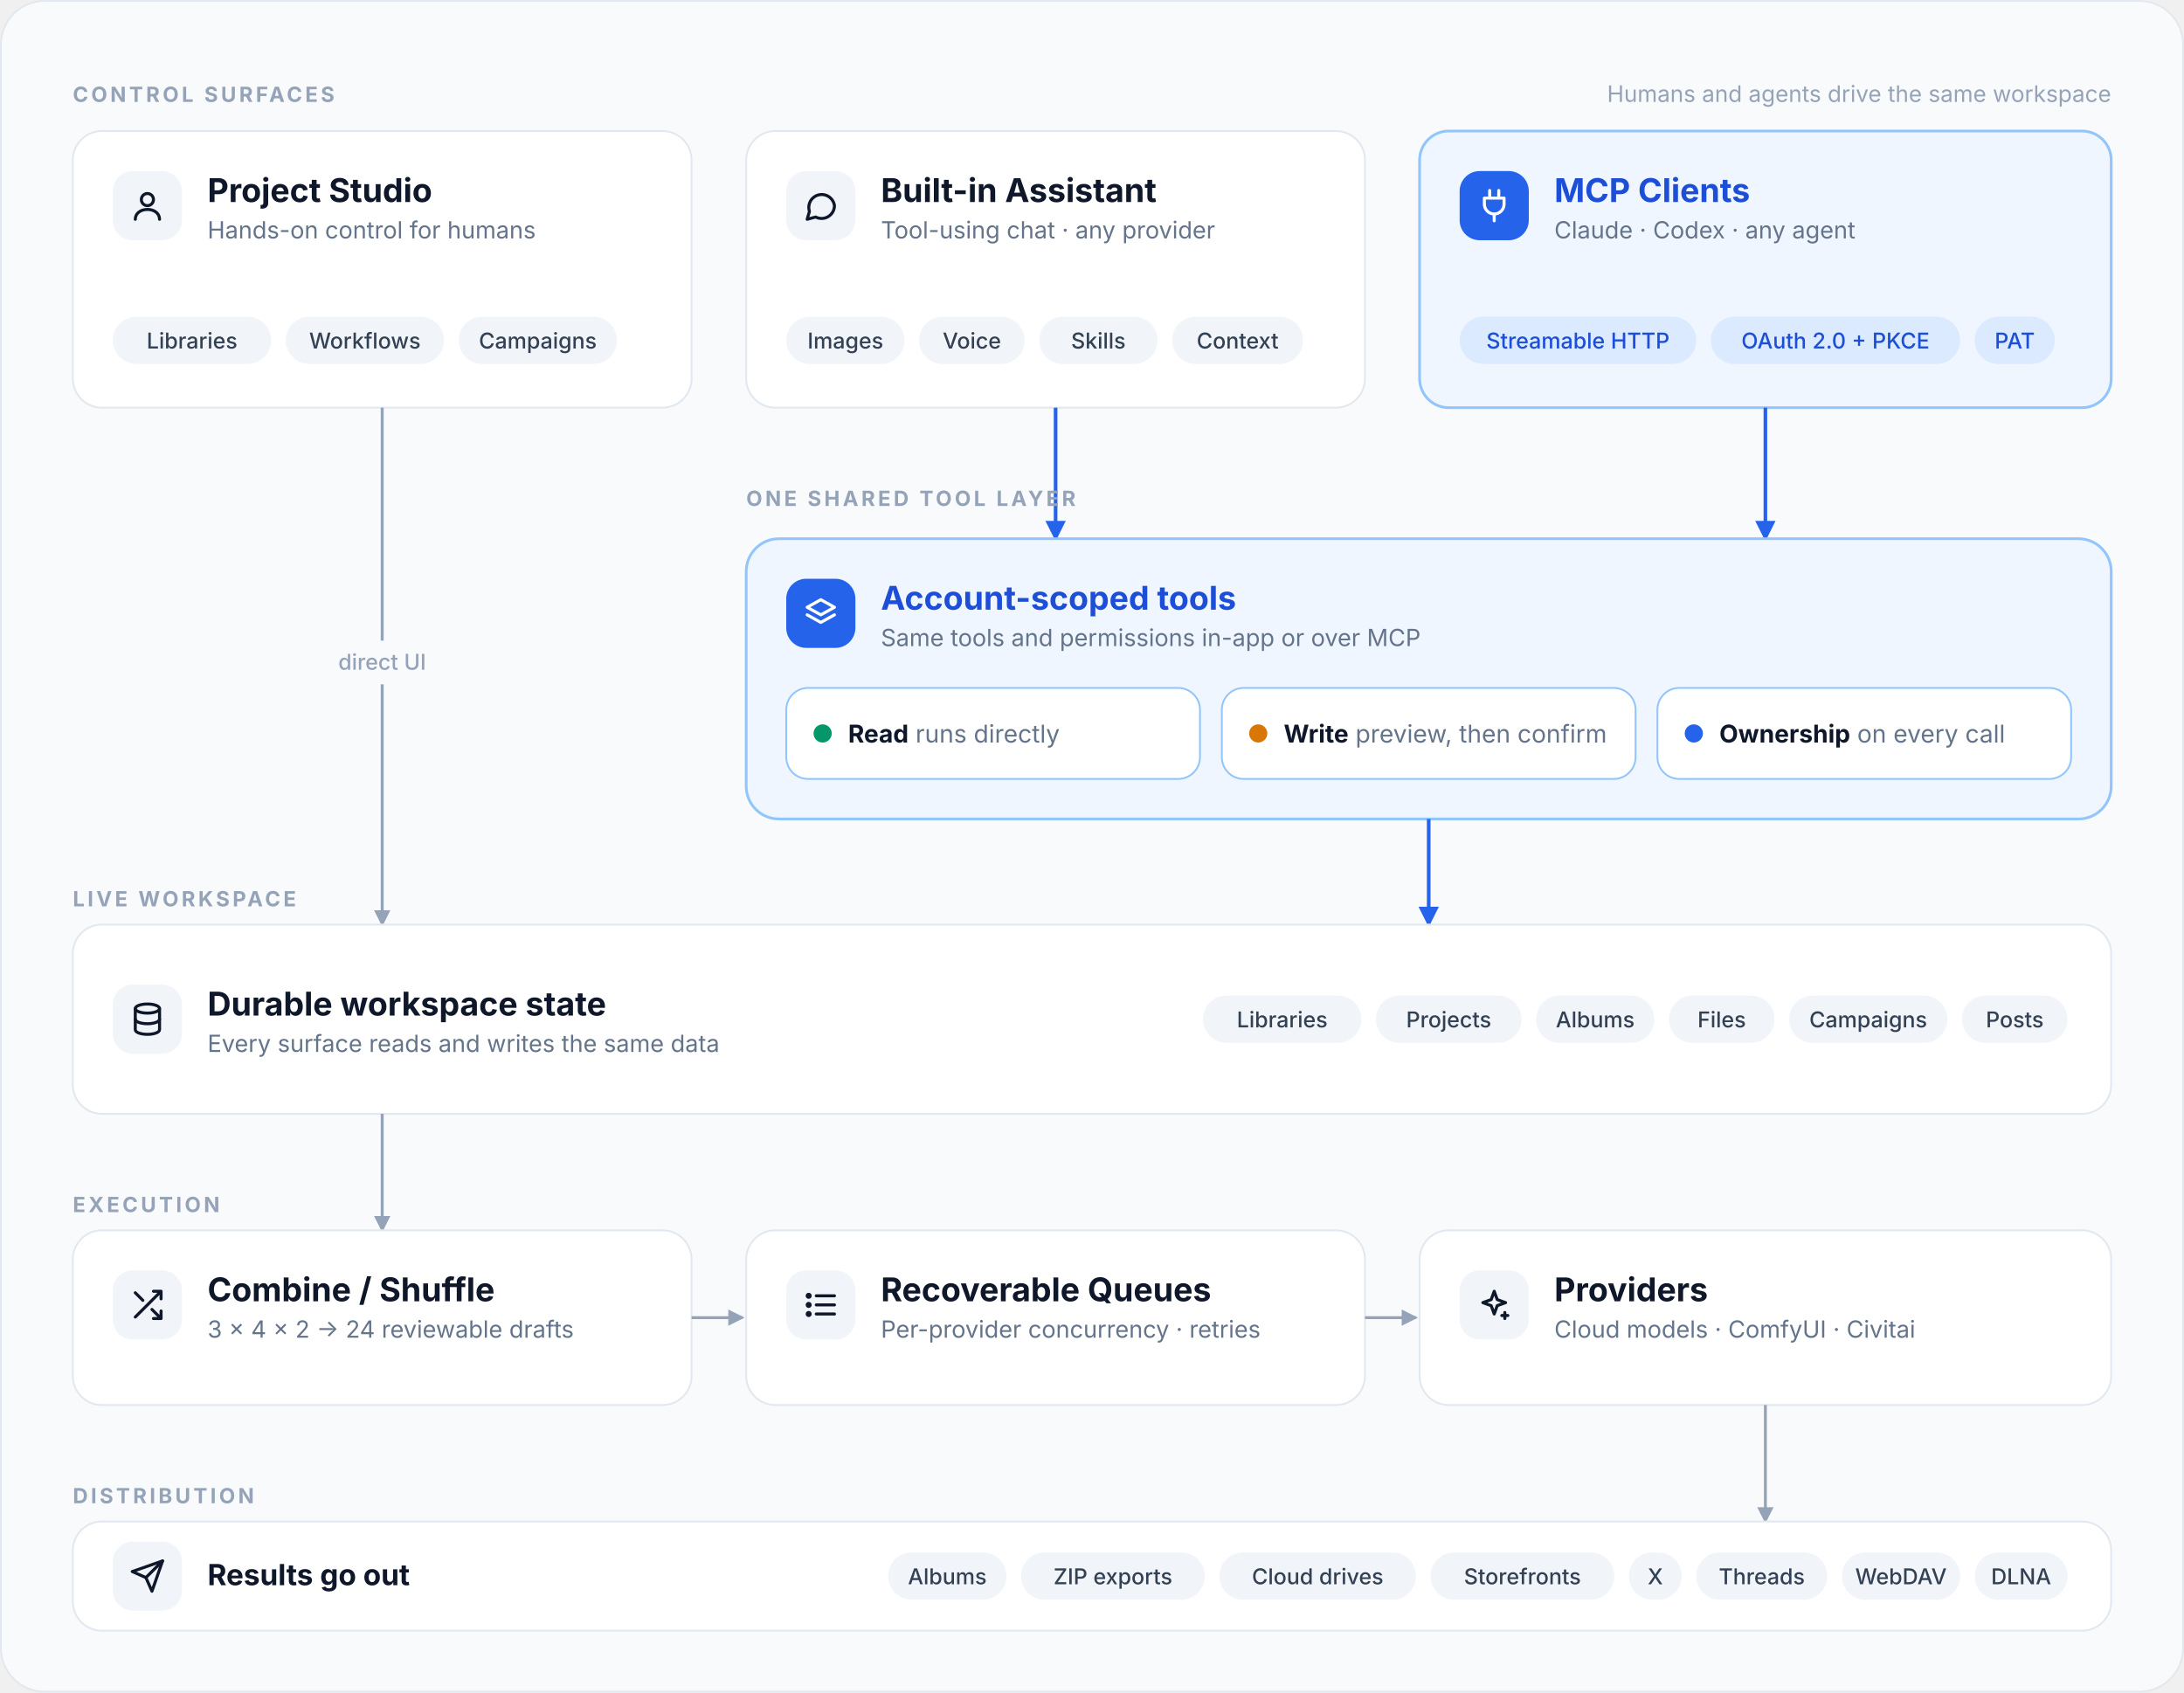
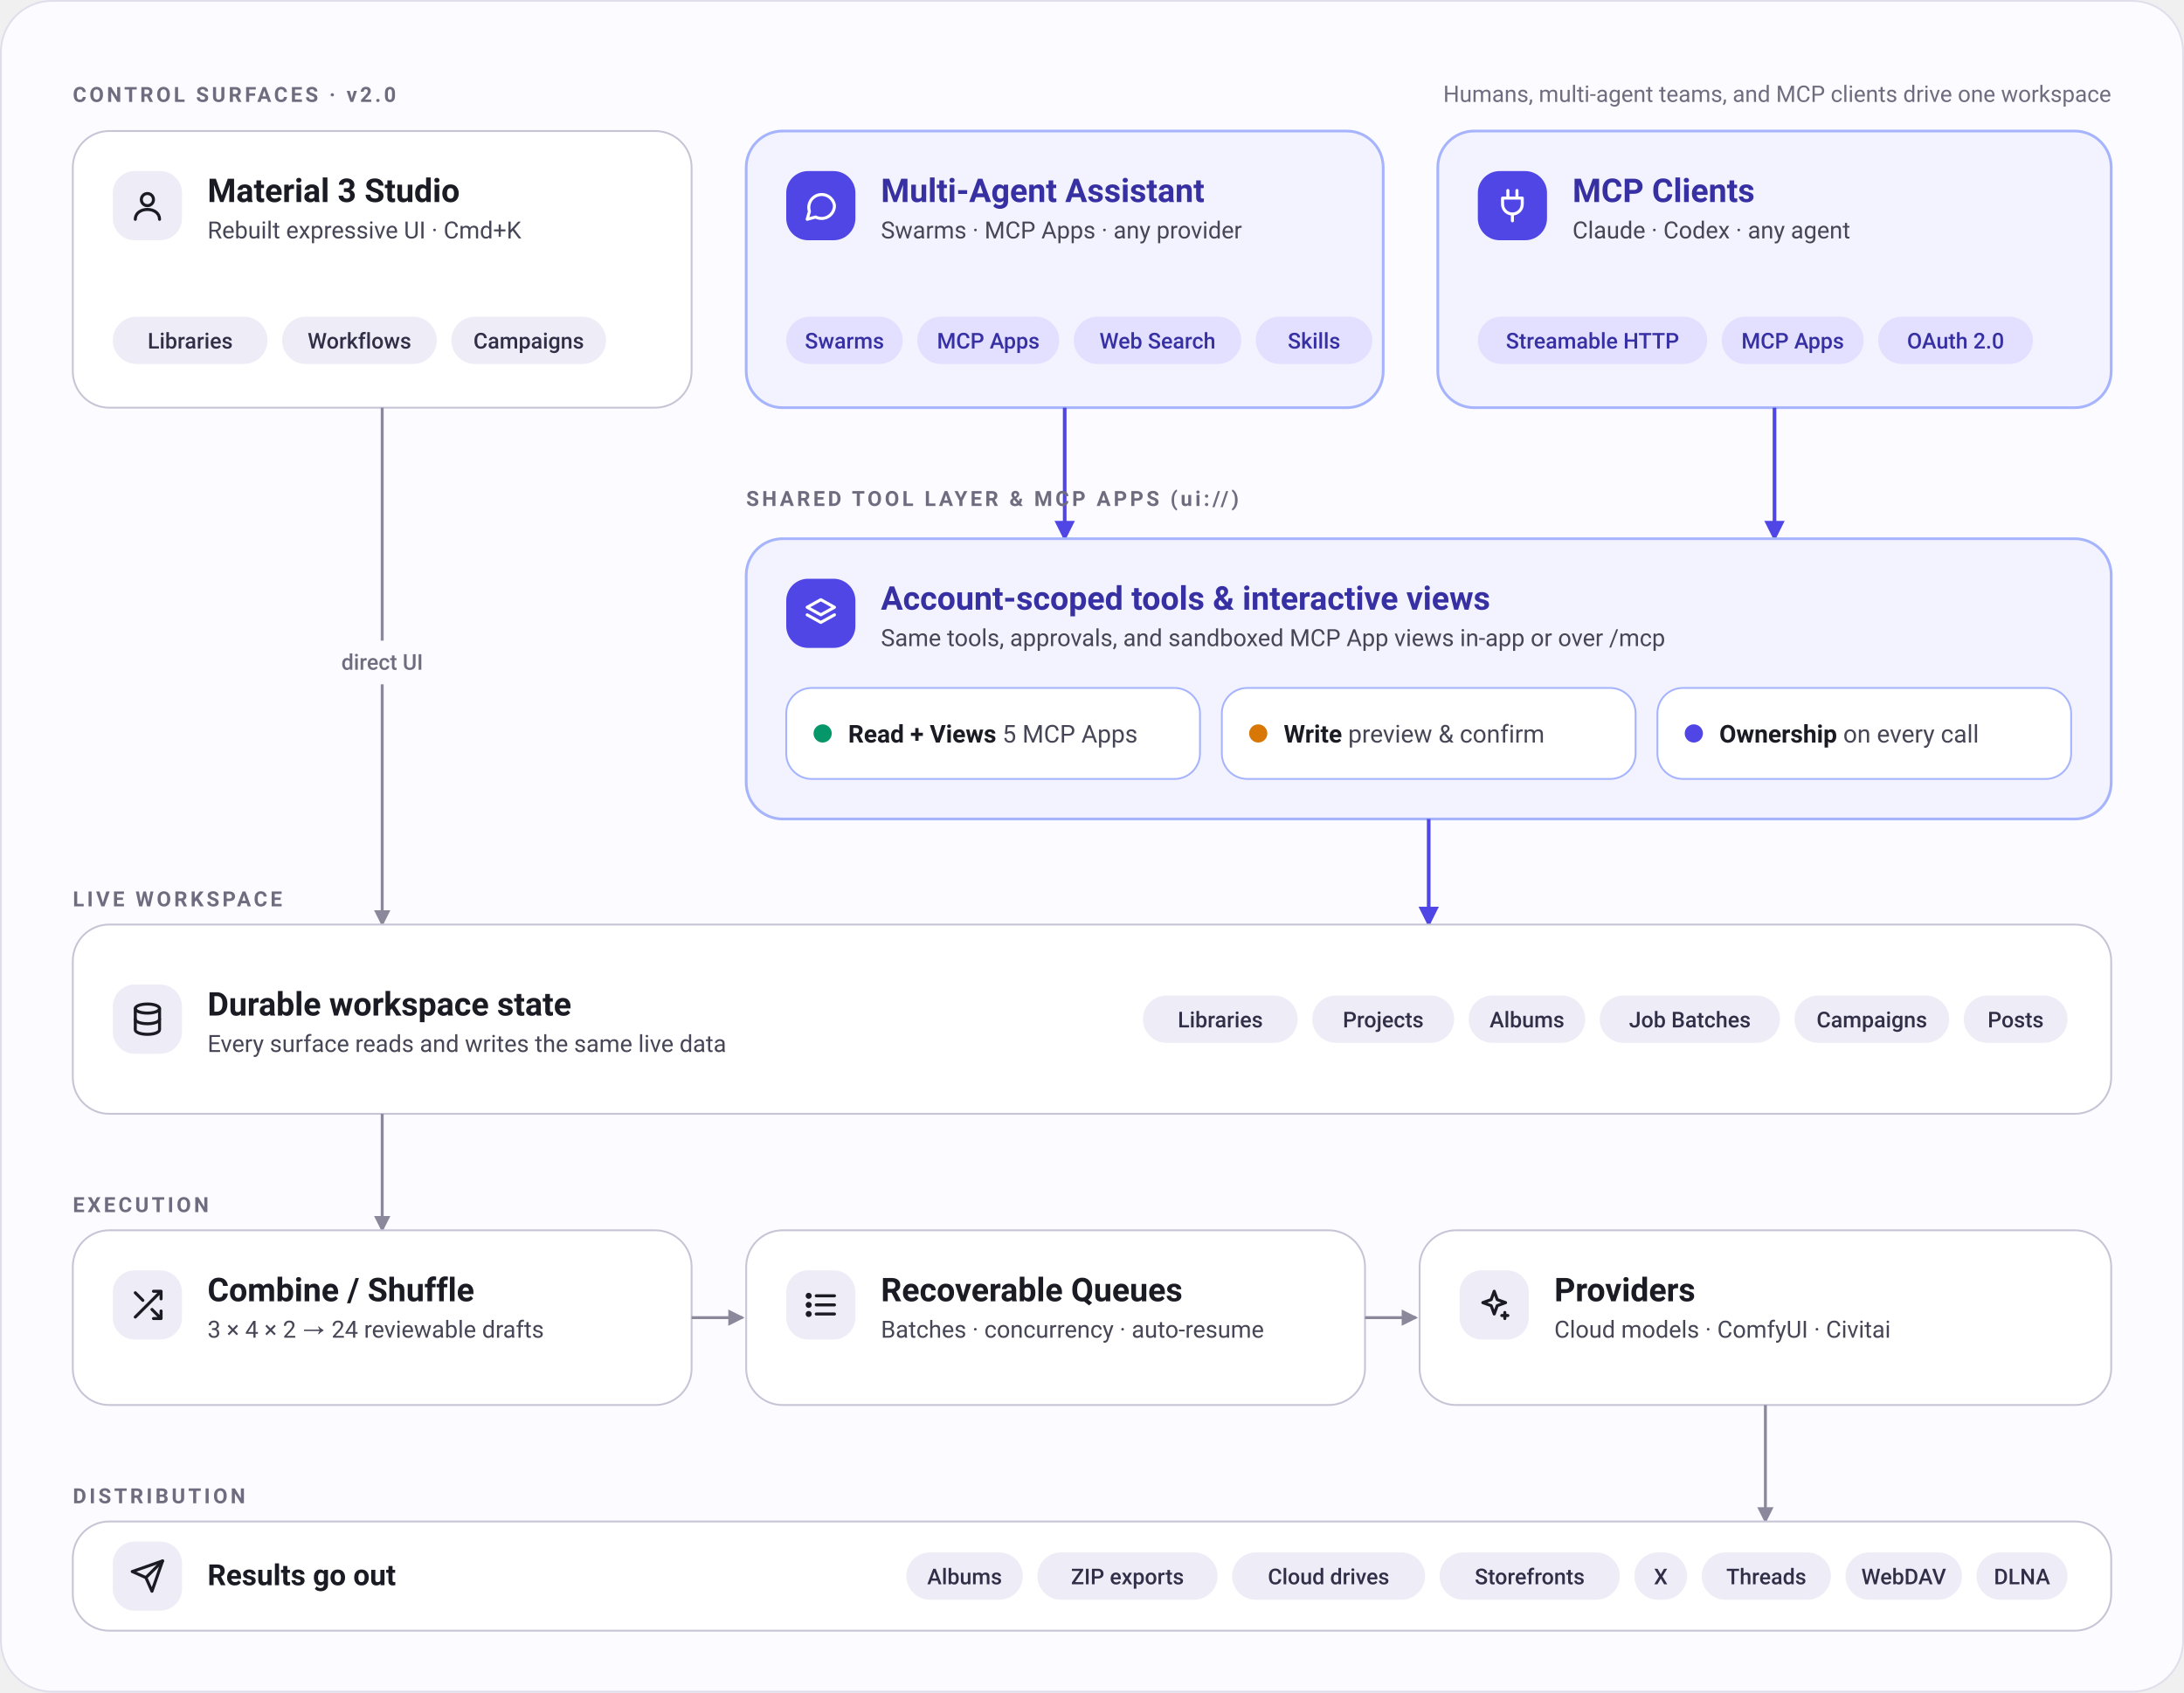
- <svg xmlns="http://www.w3.org/2000/svg" width="1200" height="930" viewBox="0 0 1200 930" font-family="Inter, -apple-system, BlinkMacSystemFont, 'Segoe UI', Roboto, Helvetica, Arial, sans-serif" role="img" aria-labelledby="title">
+ <svg xmlns="http://www.w3.org/2000/svg" width="1200" height="930" viewBox="0 0 1200 930" font-family="'Roboto Flex', Roboto, -apple-system, BlinkMacSystemFont, 'Segoe UI', Helvetica, Arial, sans-serif" role="img" aria-labelledby="title">
  <defs>
    <marker id="hn" viewBox="0 0 10 10" refX="8" refY="5" markerWidth="7" markerHeight="7" orient="auto-start-reverse">
-       <path d="M1 1 L9 5 L1 9 z" fill="#94a3b8" />
+       <path d="M1 1 L9 5 L1 9 z" fill="#8b889c" />
    </marker>
    <marker id="ha" viewBox="0 0 10 10" refX="8" refY="5" markerWidth="7" markerHeight="7" orient="auto-start-reverse">
-       <path d="M1 1 L9 5 L1 9 z" fill="#2563eb" />
+       <path d="M1 1 L9 5 L1 9 z" fill="#4f46e5" />
    </marker>
  </defs>
-   <rect x="0.5" y="0.5" width="1199" height="929" rx="24" fill="#f8fafc" stroke="#e2e8f0" />
-   <text x="40" y="56" font-size="11.5" font-weight="700" fill="#94a3b8" text-anchor="start" letter-spacing="1.6">CONTROL SURFACES</text>
-   <text x="1160" y="56" font-size="12.5" font-weight="400" fill="#94a3b8" text-anchor="end">Humans and agents drive the same workspace</text>
-   <rect x="40" y="72" width="340" height="152" rx="16" fill="#ffffff" stroke="#e2e8f0" stroke-width="1" />
-   <rect x="62" y="94" width="38" height="38" rx="11" fill="#f1f5f9" stroke="none" stroke-width="0" />
-   <g transform="translate(71 103) scale(0.833)" fill="none" stroke="#0f172a" stroke-width="2" stroke-linecap="round" stroke-linejoin="round">
+   <rect x="0.5" y="0.5" width="1199" height="929" rx="28" fill="#fcfbff" stroke="#e1deec" />
+   <text x="40" y="56" font-size="11.5" font-weight="700" fill="#6e6c7e" text-anchor="start" letter-spacing="1.6">CONTROL SURFACES · v2.0</text>
+   <text x="1160" y="56" font-size="12.5" font-weight="400" fill="#6e6c7e" text-anchor="end">Humans, multi-agent teams, and MCP clients drive one workspace</text>
+   <rect x="40" y="72" width="340" height="152" rx="20" fill="#ffffff" stroke="#c7c4d6" stroke-width="1" />
+   <rect x="62" y="94" width="38" height="38" rx="12" fill="#eeecf6" stroke="none" stroke-width="0" />
+   <g transform="translate(71 103) scale(0.833)" fill="none" stroke="#1b1b24" stroke-width="2" stroke-linecap="round" stroke-linejoin="round">
    <circle cx="12" cy="8" r="4" />
    <path d="M4 21c0-4 3.6-6.5 8-6.5s8 2.5 8 6.5" />
  </g>
-   <text x="114" y="111" font-size="18" font-weight="700" fill="#0f172a" text-anchor="start">Project Studio</text>
-   <text x="114" y="131" font-size="13" font-weight="400" fill="#64748b" text-anchor="start">Hands-on control for humans</text>
-   <rect x="62" y="174" width="87" height="26" rx="13" fill="#f1f5f9" stroke="none" stroke-width="0" />
-   <text x="105.5" y="191.5" font-size="12" font-weight="500" fill="#334155" text-anchor="middle">Libraries</text>
-   <rect x="157" y="174" width="87" height="26" rx="13" fill="#f1f5f9" stroke="none" stroke-width="0" />
-   <text x="200.5" y="191.5" font-size="12" font-weight="500" fill="#334155" text-anchor="middle">Workflows</text>
-   <rect x="252" y="174" width="87" height="26" rx="13" fill="#f1f5f9" stroke="none" stroke-width="0" />
-   <text x="295.5" y="191.5" font-size="12" font-weight="500" fill="#334155" text-anchor="middle">Campaigns</text>
-   <rect x="410" y="72" width="340" height="152" rx="16" fill="#ffffff" stroke="#e2e8f0" stroke-width="1" />
-   <rect x="432" y="94" width="38" height="38" rx="11" fill="#f1f5f9" stroke="none" stroke-width="0" />
-   <g transform="translate(441 103) scale(0.833)" fill="none" stroke="#0f172a" stroke-width="2" stroke-linecap="round" stroke-linejoin="round">
+   <text x="114" y="111" font-size="18" font-weight="700" fill="#1b1b24" text-anchor="start">Material 3 Studio</text>
+   <text x="114" y="131" font-size="13" font-weight="400" fill="#474656" text-anchor="start">Rebuilt expressive UI · Cmd+K</text>
+   <rect x="62" y="174" width="85" height="26" rx="13" fill="#eeecf6" stroke="none" stroke-width="0" />
+   <text x="104.5" y="191.5" font-size="12" font-weight="500" fill="#312e47" text-anchor="middle">Libraries</text>
+   <rect x="155" y="174" width="85" height="26" rx="13" fill="#eeecf6" stroke="none" stroke-width="0" />
+   <text x="197.5" y="191.5" font-size="12" font-weight="500" fill="#312e47" text-anchor="middle">Workflows</text>
+   <rect x="248" y="174" width="85" height="26" rx="13" fill="#eeecf6" stroke="none" stroke-width="0" />
+   <text x="290.5" y="191.5" font-size="12" font-weight="500" fill="#312e47" text-anchor="middle">Campaigns</text>
+   <rect x="410" y="72" width="350" height="152" rx="20" fill="#f3f2ff" stroke="#a5b4fc" stroke-width="1.5" />
+   <rect x="432" y="94" width="38" height="38" rx="12" fill="#4f46e5" stroke="none" stroke-width="0" />
+   <g transform="translate(441 103) scale(0.833)" fill="none" stroke="#ffffff" stroke-width="2" stroke-linecap="round" stroke-linejoin="round">
    <path d="M21 12a8.5 8.5 0 0 1-12.4 7.5L3 21l1.5-5.2A8.5 8.5 0 1 1 21 12z" />
  </g>
-   <text x="484" y="111" font-size="18" font-weight="700" fill="#0f172a" text-anchor="start">Built-in Assistant</text>
-   <text x="484" y="131" font-size="13" font-weight="400" fill="#64748b" text-anchor="start">Tool-using chat · any provider</text>
-   <rect x="432" y="174" width="65" height="26" rx="13" fill="#f1f5f9" stroke="none" stroke-width="0" />
-   <text x="464.5" y="191.5" font-size="12" font-weight="500" fill="#334155" text-anchor="middle">Images</text>
-   <rect x="505" y="174" width="58" height="26" rx="13" fill="#f1f5f9" stroke="none" stroke-width="0" />
-   <text x="534" y="191.5" font-size="12" font-weight="500" fill="#334155" text-anchor="middle">Voice</text>
-   <rect x="571" y="174" width="65" height="26" rx="13" fill="#f1f5f9" stroke="none" stroke-width="0" />
-   <text x="603.5" y="191.5" font-size="12" font-weight="500" fill="#334155" text-anchor="middle">Skills</text>
-   <rect x="644" y="174" width="72" height="26" rx="13" fill="#f1f5f9" stroke="none" stroke-width="0" />
-   <text x="680" y="191.5" font-size="12" font-weight="500" fill="#334155" text-anchor="middle">Context</text>
-   <rect x="780" y="72" width="380" height="152" rx="16" fill="#eff6ff" stroke="#93c5fd" stroke-width="1.5" />
-   <rect x="802" y="94" width="38" height="38" rx="11" fill="#2563eb" stroke="none" stroke-width="0" />
-   <g transform="translate(811 103) scale(0.833)" fill="none" stroke="#ffffff" stroke-width="2" stroke-linecap="round" stroke-linejoin="round">
+   <text x="484" y="111" font-size="18" font-weight="700" fill="#3730a3" text-anchor="start">Multi-Agent Assistant</text>
+   <text x="484" y="131" font-size="13" font-weight="400" fill="#474656" text-anchor="start">Swarms · MCP Apps · any provider</text>
+   <rect x="432" y="174" width="64" height="26" rx="13" fill="#e2dfff" stroke="none" stroke-width="0" />
+   <text x="464" y="191.5" font-size="12" font-weight="500" fill="#3730a3" text-anchor="middle">Swarms</text>
+   <rect x="504" y="174" width="78" height="26" rx="13" fill="#e2dfff" stroke="none" stroke-width="0" />
+   <text x="543" y="191.5" font-size="12" font-weight="500" fill="#3730a3" text-anchor="middle">MCP Apps</text>
+   <rect x="590" y="174" width="92" height="26" rx="13" fill="#e2dfff" stroke="none" stroke-width="0" />
+   <text x="636" y="191.5" font-size="12" font-weight="500" fill="#3730a3" text-anchor="middle">Web Search</text>
+   <rect x="690" y="174" width="64" height="26" rx="13" fill="#e2dfff" stroke="none" stroke-width="0" />
+   <text x="722" y="191.5" font-size="12" font-weight="500" fill="#3730a3" text-anchor="middle">Skills</text>
+   <rect x="790" y="72" width="370" height="152" rx="20" fill="#f3f2ff" stroke="#a5b4fc" stroke-width="1.5" />
+   <rect x="812" y="94" width="38" height="38" rx="12" fill="#4f46e5" stroke="none" stroke-width="0" />
+   <g transform="translate(821 103) scale(0.833)" fill="none" stroke="#ffffff" stroke-width="2" stroke-linecap="round" stroke-linejoin="round">
    <path d="M9 2v5M15 2v5M5.5 7h13v4a6.5 6.5 0 0 1-13 0z M12 17.5V22" />
  </g>
-   <text x="854" y="111" font-size="18" font-weight="700" fill="#1d4ed8" text-anchor="start">MCP Clients</text>
-   <text x="854" y="131" font-size="13" font-weight="400" fill="#64748b" text-anchor="start">Claude · Codex · any agent</text>
-   <rect x="802" y="174" width="130" height="26" rx="13" fill="#dbeafe" stroke="none" stroke-width="0" />
-   <text x="867" y="191.5" font-size="12" font-weight="500" fill="#1d4ed8" text-anchor="middle">Streamable HTTP</text>
-   <rect x="940" y="174" width="137" height="26" rx="13" fill="#dbeafe" stroke="none" stroke-width="0" />
-   <text x="1008.5" y="191.5" font-size="12" font-weight="500" fill="#1d4ed8" text-anchor="middle">OAuth 2.0 + PKCE</text>
-   <rect x="1085" y="174" width="44" height="26" rx="13" fill="#dbeafe" stroke="none" stroke-width="0" />
-   <text x="1107" y="191.5" font-size="12" font-weight="500" fill="#1d4ed8" text-anchor="middle">PAT</text>
-   <path d="M580 224 L580 296" stroke="#2563eb" stroke-width="2" fill="none" marker-end="url(#ha)" />
-   <path d="M970 224 L970 296" stroke="#2563eb" stroke-width="2" fill="none" marker-end="url(#ha)" />
-   <text x="410" y="278" font-size="11.5" font-weight="700" fill="#94a3b8" text-anchor="start" letter-spacing="1.6">ONE SHARED TOOL LAYER</text>
-   <rect x="410" y="296" width="750" height="154" rx="18" fill="#eff6ff" stroke="#93c5fd" stroke-width="1.5" />
-   <rect x="432" y="318" width="38" height="38" rx="11" fill="#2563eb" stroke="none" stroke-width="0" />
+   <text x="864" y="111" font-size="18" font-weight="700" fill="#3730a3" text-anchor="start">MCP Clients</text>
+   <text x="864" y="131" font-size="13" font-weight="400" fill="#474656" text-anchor="start">Claude · Codex · any agent</text>
+   <rect x="812" y="174" width="126" height="26" rx="13" fill="#e2dfff" stroke="none" stroke-width="0" />
+   <text x="875" y="191.5" font-size="12" font-weight="500" fill="#3730a3" text-anchor="middle">Streamable HTTP</text>
+   <rect x="946" y="174" width="78" height="26" rx="13" fill="#e2dfff" stroke="none" stroke-width="0" />
+   <text x="985" y="191.5" font-size="12" font-weight="500" fill="#3730a3" text-anchor="middle">MCP Apps</text>
+   <rect x="1032" y="174" width="85" height="26" rx="13" fill="#e2dfff" stroke="none" stroke-width="0" />
+   <text x="1074.5" y="191.5" font-size="12" font-weight="500" fill="#3730a3" text-anchor="middle">OAuth 2.0</text>
+   <path d="M585 224 L585 296" stroke="#4f46e5" stroke-width="2" fill="none" marker-end="url(#ha)" />
+   <path d="M975 224 L975 296" stroke="#4f46e5" stroke-width="2" fill="none" marker-end="url(#ha)" />
+   <text x="410" y="278" font-size="11.5" font-weight="700" fill="#6e6c7e" text-anchor="start" letter-spacing="1.6">SHARED TOOL LAYER &amp; MCP APPS (ui://)</text>
+   <rect x="410" y="296" width="750" height="154" rx="20" fill="#f3f2ff" stroke="#a5b4fc" stroke-width="1.5" />
+   <rect x="432" y="318" width="38" height="38" rx="12" fill="#4f46e5" stroke="none" stroke-width="0" />
  <g transform="translate(441 327) scale(0.833)" fill="none" stroke="#ffffff" stroke-width="2" stroke-linecap="round" stroke-linejoin="round">
    <path d="M12 3l9 5-9 5-9-5z" />
    <path d="M3 13l9 5 9-5" />
  </g>
-   <text x="484" y="335" font-size="18" font-weight="700" fill="#1d4ed8" text-anchor="start">Account-scoped tools</text>
-   <text x="484" y="355" font-size="13" font-weight="400" fill="#64748b" text-anchor="start">Same tools and permissions in-app or over MCP</text>
-   <rect x="432" y="378" width="227.333" height="50" rx="12" fill="#ffffff" stroke="#93c5fd" stroke-width="1" />
+   <text x="484" y="335" font-size="18" font-weight="700" fill="#3730a3" text-anchor="start">Account-scoped tools &amp; interactive views</text>
+   <text x="484" y="355" font-size="13" font-weight="400" fill="#474656" text-anchor="start">Same tools, approvals, and sandboxed MCP App views in-app or over /mcp</text>
+   <rect x="432" y="378" width="227.333" height="50" rx="14" fill="#ffffff" stroke="#a5b4fc" stroke-width="1" />
  <circle cx="452" cy="403" r="5" fill="#059669" />
-   <text x="466" y="408" font-size="13.5" fill="#64748b">
-     <tspan font-weight="700" fill="#0f172a">Read</tspan>  runs directly</text>
-   <rect x="671.333" y="378" width="227.333" height="50" rx="12" fill="#ffffff" stroke="#93c5fd" stroke-width="1" />
+   <text x="466" y="408" font-size="13.5" fill="#474656">
+     <tspan font-weight="700" fill="#1b1b24">Read + Views</tspan>  5 MCP Apps</text>
+   <rect x="671.333" y="378" width="227.333" height="50" rx="14" fill="#ffffff" stroke="#a5b4fc" stroke-width="1" />
  <circle cx="691.333" cy="403" r="5" fill="#d97706" />
-   <text x="705.333" y="408" font-size="13.5" fill="#64748b">
-     <tspan font-weight="700" fill="#0f172a">Write</tspan>  preview, then confirm</text>
-   <rect x="910.667" y="378" width="227.333" height="50" rx="12" fill="#ffffff" stroke="#93c5fd" stroke-width="1" />
-   <circle cx="930.667" cy="403" r="5" fill="#2563eb" />
-   <text x="944.667" y="408" font-size="13.5" fill="#64748b">
-     <tspan font-weight="700" fill="#0f172a">Ownership</tspan>  on every call</text>
-   <path d="M210 224 L210 508" stroke="#94a3b8" stroke-width="1.6" fill="none" marker-end="url(#hn)" stroke-dasharray="0" />
-   <rect x="146" y="352" width="128" height="24" rx="12" fill="#f8fafc" />
-   <text x="210" y="368" font-size="12" font-weight="500" fill="#94a3b8" text-anchor="middle">direct UI</text>
-   <path d="M785 450 L785 508" stroke="#2563eb" stroke-width="2" fill="none" marker-end="url(#ha)" />
-   <text x="40" y="498" font-size="11.5" font-weight="700" fill="#94a3b8" text-anchor="start" letter-spacing="1.6">LIVE WORKSPACE</text>
-   <rect x="40" y="508" width="1120" height="104" rx="16" fill="#ffffff" stroke="#e2e8f0" stroke-width="1" />
-   <rect x="62" y="541" width="38" height="38" rx="11" fill="#f1f5f9" stroke="none" stroke-width="0" />
-   <g transform="translate(71 550) scale(0.833)" fill="none" stroke="#0f172a" stroke-width="2" stroke-linecap="round" stroke-linejoin="round">
+   <text x="705.333" y="408" font-size="13.5" fill="#474656">
+     <tspan font-weight="700" fill="#1b1b24">Write</tspan>  preview &amp; confirm</text>
+   <rect x="910.667" y="378" width="227.333" height="50" rx="14" fill="#ffffff" stroke="#a5b4fc" stroke-width="1" />
+   <circle cx="930.667" cy="403" r="5" fill="#4f46e5" />
+   <text x="944.667" y="408" font-size="13.5" fill="#474656">
+     <tspan font-weight="700" fill="#1b1b24">Ownership</tspan>  on every call</text>
+   <path d="M210 224 L210 508" stroke="#8b889c" stroke-width="1.6" fill="none" marker-end="url(#hn)" />
+   <rect x="146" y="352" width="128" height="24" rx="12" fill="#fcfbff" />
+   <text x="210" y="368" font-size="12" font-weight="500" fill="#6e6c7e" text-anchor="middle">direct UI</text>
+   <path d="M785 450 L785 508" stroke="#4f46e5" stroke-width="2" fill="none" marker-end="url(#ha)" />
+   <text x="40" y="498" font-size="11.5" font-weight="700" fill="#6e6c7e" text-anchor="start" letter-spacing="1.6">LIVE WORKSPACE</text>
+   <rect x="40" y="508" width="1120" height="104" rx="20" fill="#ffffff" stroke="#c7c4d6" stroke-width="1" />
+   <rect x="62" y="541" width="38" height="38" rx="12" fill="#eeecf6" stroke="none" stroke-width="0" />
+   <g transform="translate(71 550) scale(0.833)" fill="none" stroke="#1b1b24" stroke-width="2" stroke-linecap="round" stroke-linejoin="round">
    <ellipse cx="12" cy="5" rx="8" ry="3" />
    <path d="M4 5v14c0 1.7 3.6 3 8 3s8-1.3 8-3V5" />
    <path d="M4 12c0 1.7 3.6 3 8 3s8-1.3 8-3" />
  </g>
-   <text x="114" y="558" font-size="18" font-weight="700" fill="#0f172a" text-anchor="start">Durable workspace state</text>
-   <text x="114" y="578" font-size="13" font-weight="400" fill="#64748b" text-anchor="start">Every surface reads and writes the same data</text>
-   <rect x="661" y="547" width="87" height="26" rx="13" fill="#f1f5f9" stroke="none" stroke-width="0" />
-   <text x="704.5" y="564.5" font-size="12" font-weight="500" fill="#334155" text-anchor="middle">Libraries</text>
-   <rect x="756" y="547" width="80" height="26" rx="13" fill="#f1f5f9" stroke="none" stroke-width="0" />
-   <text x="796" y="564.5" font-size="12" font-weight="500" fill="#334155" text-anchor="middle">Projects</text>
-   <rect x="844" y="547" width="65" height="26" rx="13" fill="#f1f5f9" stroke="none" stroke-width="0" />
-   <text x="876.5" y="564.5" font-size="12" font-weight="500" fill="#334155" text-anchor="middle">Albums</text>
-   <rect x="917" y="547" width="58" height="26" rx="13" fill="#f1f5f9" stroke="none" stroke-width="0" />
-   <text x="946" y="564.5" font-size="12" font-weight="500" fill="#334155" text-anchor="middle">Files</text>
-   <rect x="983" y="547" width="87" height="26" rx="13" fill="#f1f5f9" stroke="none" stroke-width="0" />
-   <text x="1026.5" y="564.5" font-size="12" font-weight="500" fill="#334155" text-anchor="middle">Campaigns</text>
-   <rect x="1078" y="547" width="58" height="26" rx="13" fill="#f1f5f9" stroke="none" stroke-width="0" />
-   <text x="1107" y="564.5" font-size="12" font-weight="500" fill="#334155" text-anchor="middle">Posts</text>
-   <path d="M210 612 L210 676" stroke="#94a3b8" stroke-width="1.6" fill="none" marker-end="url(#hn)" stroke-dasharray="0" />
-   <text x="40" y="666" font-size="11.5" font-weight="700" fill="#94a3b8" text-anchor="start" letter-spacing="1.6">EXECUTION</text>
-   <rect x="40" y="676" width="340" height="96" rx="16" fill="#ffffff" stroke="#e2e8f0" stroke-width="1" />
-   <rect x="62" y="698" width="38" height="38" rx="11" fill="#f1f5f9" stroke="none" stroke-width="0" />
-   <g transform="translate(71 707) scale(0.833)" fill="none" stroke="#0f172a" stroke-width="2" stroke-linecap="round" stroke-linejoin="round">
+   <text x="114" y="558" font-size="18" font-weight="700" fill="#1b1b24" text-anchor="start">Durable workspace state</text>
+   <text x="114" y="578" font-size="13" font-weight="400" fill="#474656" text-anchor="start">Every surface reads and writes the same live data</text>
+   <rect x="628" y="547" width="85" height="26" rx="13" fill="#eeecf6" stroke="none" stroke-width="0" />
+   <text x="670.5" y="564.5" font-size="12" font-weight="500" fill="#312e47" text-anchor="middle">Libraries</text>
+   <rect x="721" y="547" width="78" height="26" rx="13" fill="#eeecf6" stroke="none" stroke-width="0" />
+   <text x="760" y="564.5" font-size="12" font-weight="500" fill="#312e47" text-anchor="middle">Projects</text>
+   <rect x="807" y="547" width="64" height="26" rx="13" fill="#eeecf6" stroke="none" stroke-width="0" />
+   <text x="839" y="564.5" font-size="12" font-weight="500" fill="#312e47" text-anchor="middle">Albums</text>
+   <rect x="879" y="547" width="99" height="26" rx="13" fill="#eeecf6" stroke="none" stroke-width="0" />
+   <text x="928.5" y="564.5" font-size="12" font-weight="500" fill="#312e47" text-anchor="middle">Job Batches</text>
+   <rect x="986" y="547" width="85" height="26" rx="13" fill="#eeecf6" stroke="none" stroke-width="0" />
+   <text x="1028.5" y="564.5" font-size="12" font-weight="500" fill="#312e47" text-anchor="middle">Campaigns</text>
+   <rect x="1079" y="547" width="57" height="26" rx="13" fill="#eeecf6" stroke="none" stroke-width="0" />
+   <text x="1107.5" y="564.5" font-size="12" font-weight="500" fill="#312e47" text-anchor="middle">Posts</text>
+   <path d="M210 612 L210 676" stroke="#8b889c" stroke-width="1.6" fill="none" marker-end="url(#hn)" />
+   <text x="40" y="666" font-size="11.5" font-weight="700" fill="#6e6c7e" text-anchor="start" letter-spacing="1.6">EXECUTION</text>
+   <rect x="40" y="676" width="340" height="96" rx="20" fill="#ffffff" stroke="#c7c4d6" stroke-width="1" />
+   <rect x="62" y="698" width="38" height="38" rx="12" fill="#eeecf6" stroke="none" stroke-width="0" />
+   <g transform="translate(71 707) scale(0.833)" fill="none" stroke="#1b1b24" stroke-width="2" stroke-linecap="round" stroke-linejoin="round">
    <path d="M16 3h5v5M4 20L21 3M21 16v5h-5M15 15l6 6M4 4l5 5" />
  </g>
-   <text x="114" y="715" font-size="18" font-weight="700" fill="#0f172a" text-anchor="start">Combine / Shuffle</text>
-   <text x="114" y="735" font-size="13" font-weight="400" fill="#64748b" text-anchor="start">3 × 4 × 2 → 24 reviewable drafts</text>
-   <path d="M380 724 L408 724" stroke="#94a3b8" stroke-width="1.6" fill="none" marker-end="url(#hn)" stroke-dasharray="0" />
-   <rect x="410" y="676" width="340" height="96" rx="16" fill="#ffffff" stroke="#e2e8f0" stroke-width="1" />
-   <rect x="432" y="698" width="38" height="38" rx="11" fill="#f1f5f9" stroke="none" stroke-width="0" />
-   <g transform="translate(441 707) scale(0.833)" fill="none" stroke="#0f172a" stroke-width="2" stroke-linecap="round" stroke-linejoin="round">
+   <text x="114" y="715" font-size="18" font-weight="700" fill="#1b1b24" text-anchor="start">Combine / Shuffle</text>
+   <text x="114" y="735" font-size="13" font-weight="400" fill="#474656" text-anchor="start">3 × 4 × 2 → 24 reviewable drafts</text>
+   <path d="M380 724 L408 724" stroke="#8b889c" stroke-width="1.6" fill="none" marker-end="url(#hn)" />
+   <rect x="410" y="676" width="340" height="96" rx="20" fill="#ffffff" stroke="#c7c4d6" stroke-width="1" />
+   <rect x="432" y="698" width="38" height="38" rx="12" fill="#eeecf6" stroke="none" stroke-width="0" />
+   <g transform="translate(441 707) scale(0.833)" fill="none" stroke="#1b1b24" stroke-width="2" stroke-linecap="round" stroke-linejoin="round">
    <path d="M9 6h12M9 12h12M9 18h12" />
    <circle cx="4" cy="6" r="1" />
    <circle cx="4" cy="12" r="1" />
    <circle cx="4" cy="18" r="1" />
  </g>
-   <text x="484" y="715" font-size="18" font-weight="700" fill="#0f172a" text-anchor="start">Recoverable Queues</text>
-   <text x="484" y="735" font-size="13" font-weight="400" fill="#64748b" text-anchor="start">Per-provider concurrency · retries</text>
-   <path d="M750 724 L778 724" stroke="#94a3b8" stroke-width="1.6" fill="none" marker-end="url(#hn)" stroke-dasharray="0" />
-   <rect x="780" y="676" width="380" height="96" rx="16" fill="#ffffff" stroke="#e2e8f0" stroke-width="1" />
-   <rect x="802" y="698" width="38" height="38" rx="11" fill="#f1f5f9" stroke="none" stroke-width="0" />
-   <g transform="translate(811 707) scale(0.833)" fill="none" stroke="#0f172a" stroke-width="2" stroke-linecap="round" stroke-linejoin="round">
+   <text x="484" y="715" font-size="18" font-weight="700" fill="#1b1b24" text-anchor="start">Recoverable Queues</text>
+   <text x="484" y="735" font-size="13" font-weight="400" fill="#474656" text-anchor="start">Batches · concurrency · auto-resume</text>
+   <path d="M750 724 L778 724" stroke="#8b889c" stroke-width="1.6" fill="none" marker-end="url(#hn)" />
+   <rect x="780" y="676" width="380" height="96" rx="20" fill="#ffffff" stroke="#c7c4d6" stroke-width="1" />
+   <rect x="802" y="698" width="38" height="38" rx="12" fill="#eeecf6" stroke="none" stroke-width="0" />
+   <g transform="translate(811 707) scale(0.833)" fill="none" stroke="#1b1b24" stroke-width="2" stroke-linecap="round" stroke-linejoin="round">
    <path d="M12 3l2 5.5L19.5 10.5 14 12.5 12 18l-2-5.5L4.5 10.5 10 8.5z" />
    <path d="M19 17v4M17 19h4" />
  </g>
-   <text x="854" y="715" font-size="18" font-weight="700" fill="#0f172a" text-anchor="start">Providers</text>
-   <text x="854" y="735" font-size="13" font-weight="400" fill="#64748b" text-anchor="start">Cloud models · ComfyUI · Civitai</text>
-   <path d="M970 772 L970 836" stroke="#94a3b8" stroke-width="1.6" fill="none" marker-end="url(#hn)" stroke-dasharray="0" />
-   <text x="40" y="826" font-size="11.5" font-weight="700" fill="#94a3b8" text-anchor="start" letter-spacing="1.6">DISTRIBUTION</text>
-   <rect x="40" y="836" width="1120" height="60" rx="16" fill="#ffffff" stroke="#e2e8f0" stroke-width="1" />
-   <rect x="62" y="847" width="38" height="38" rx="11" fill="#f1f5f9" stroke="none" stroke-width="0" />
-   <g transform="translate(71 856) scale(0.833)" fill="none" stroke="#0f172a" stroke-width="2" stroke-linecap="round" stroke-linejoin="round">
+   <text x="854" y="715" font-size="18" font-weight="700" fill="#1b1b24" text-anchor="start">Providers</text>
+   <text x="854" y="735" font-size="13" font-weight="400" fill="#474656" text-anchor="start">Cloud models · ComfyUI · Civitai</text>
+   <path d="M970 772 L970 836" stroke="#8b889c" stroke-width="1.6" fill="none" marker-end="url(#hn)" />
+   <text x="40" y="826" font-size="11.5" font-weight="700" fill="#6e6c7e" text-anchor="start" letter-spacing="1.6">DISTRIBUTION</text>
+   <rect x="40" y="836" width="1120" height="60" rx="20" fill="#ffffff" stroke="#c7c4d6" stroke-width="1" />
+   <rect x="62" y="847" width="38" height="38" rx="12" fill="#eeecf6" stroke="none" stroke-width="0" />
+   <g transform="translate(71 856) scale(0.833)" fill="none" stroke="#1b1b24" stroke-width="2" stroke-linecap="round" stroke-linejoin="round">
    <path d="M22 2L11 13" />
    <path d="M22 2l-7 20-4-9-9-4z" />
  </g>
-   <text x="114" y="871" font-size="16" font-weight="700" fill="#0f172a" text-anchor="start">Results go out</text>
-   <rect x="488" y="853" width="65" height="26" rx="13" fill="#f1f5f9" stroke="none" stroke-width="0" />
-   <text x="520.5" y="870.5" font-size="12" font-weight="500" fill="#334155" text-anchor="middle">Albums</text>
-   <rect x="561" y="853" width="101" height="26" rx="13" fill="#f1f5f9" stroke="none" stroke-width="0" />
-   <text x="611.5" y="870.5" font-size="12" font-weight="500" fill="#334155" text-anchor="middle">ZIP exports</text>
-   <rect x="670" y="853" width="108" height="26" rx="13" fill="#f1f5f9" stroke="none" stroke-width="0" />
-   <text x="724" y="870.5" font-size="12" font-weight="500" fill="#334155" text-anchor="middle">Cloud drives</text>
-   <rect x="786" y="853" width="101" height="26" rx="13" fill="#f1f5f9" stroke="none" stroke-width="0" />
-   <text x="836.5" y="870.5" font-size="12" font-weight="500" fill="#334155" text-anchor="middle">Storefronts</text>
-   <rect x="895" y="853" width="29" height="26" rx="13" fill="#f1f5f9" stroke="none" stroke-width="0" />
-   <text x="909.5" y="870.5" font-size="12" font-weight="500" fill="#334155" text-anchor="middle">X</text>
-   <rect x="932" y="853" width="72" height="26" rx="13" fill="#f1f5f9" stroke="none" stroke-width="0" />
-   <text x="968" y="870.5" font-size="12" font-weight="500" fill="#334155" text-anchor="middle">Threads</text>
-   <rect x="1012" y="853" width="65" height="26" rx="13" fill="#f1f5f9" stroke="none" stroke-width="0" />
-   <text x="1044.5" y="870.5" font-size="12" font-weight="500" fill="#334155" text-anchor="middle">WebDAV</text>
-   <rect x="1085" y="853" width="51" height="26" rx="13" fill="#f1f5f9" stroke="none" stroke-width="0" />
-   <text x="1110.5" y="870.5" font-size="12" font-weight="500" fill="#334155" text-anchor="middle">DLNA</text>
+   <text x="114" y="871" font-size="16" font-weight="700" fill="#1b1b24" text-anchor="start">Results go out</text>
+   <rect x="498" y="853" width="64" height="26" rx="13" fill="#eeecf6" stroke="none" stroke-width="0" />
+   <text x="530" y="870.5" font-size="12" font-weight="500" fill="#312e47" text-anchor="middle">Albums</text>
+   <rect x="570" y="853" width="99" height="26" rx="13" fill="#eeecf6" stroke="none" stroke-width="0" />
+   <text x="619.5" y="870.5" font-size="12" font-weight="500" fill="#312e47" text-anchor="middle">ZIP exports</text>
+   <rect x="677" y="853" width="106" height="26" rx="13" fill="#eeecf6" stroke="none" stroke-width="0" />
+   <text x="730" y="870.5" font-size="12" font-weight="500" fill="#312e47" text-anchor="middle">Cloud drives</text>
+   <rect x="791" y="853" width="99" height="26" rx="13" fill="#eeecf6" stroke="none" stroke-width="0" />
+   <text x="840.5" y="870.5" font-size="12" font-weight="500" fill="#312e47" text-anchor="middle">Storefronts</text>
+   <rect x="898" y="853" width="29" height="26" rx="13" fill="#eeecf6" stroke="none" stroke-width="0" />
+   <text x="912.5" y="870.5" font-size="12" font-weight="500" fill="#312e47" text-anchor="middle">X</text>
+   <rect x="935" y="853" width="71" height="26" rx="13" fill="#eeecf6" stroke="none" stroke-width="0" />
+   <text x="970.5" y="870.5" font-size="12" font-weight="500" fill="#312e47" text-anchor="middle">Threads</text>
+   <rect x="1014" y="853" width="64" height="26" rx="13" fill="#eeecf6" stroke="none" stroke-width="0" />
+   <text x="1046" y="870.5" font-size="12" font-weight="500" fill="#312e47" text-anchor="middle">WebDAV</text>
+   <rect x="1086" y="853" width="50" height="26" rx="13" fill="#eeecf6" stroke="none" stroke-width="0" />
+   <text x="1111" y="870.5" font-size="12" font-weight="500" fill="#312e47" text-anchor="middle">DLNA</text>
</svg>
